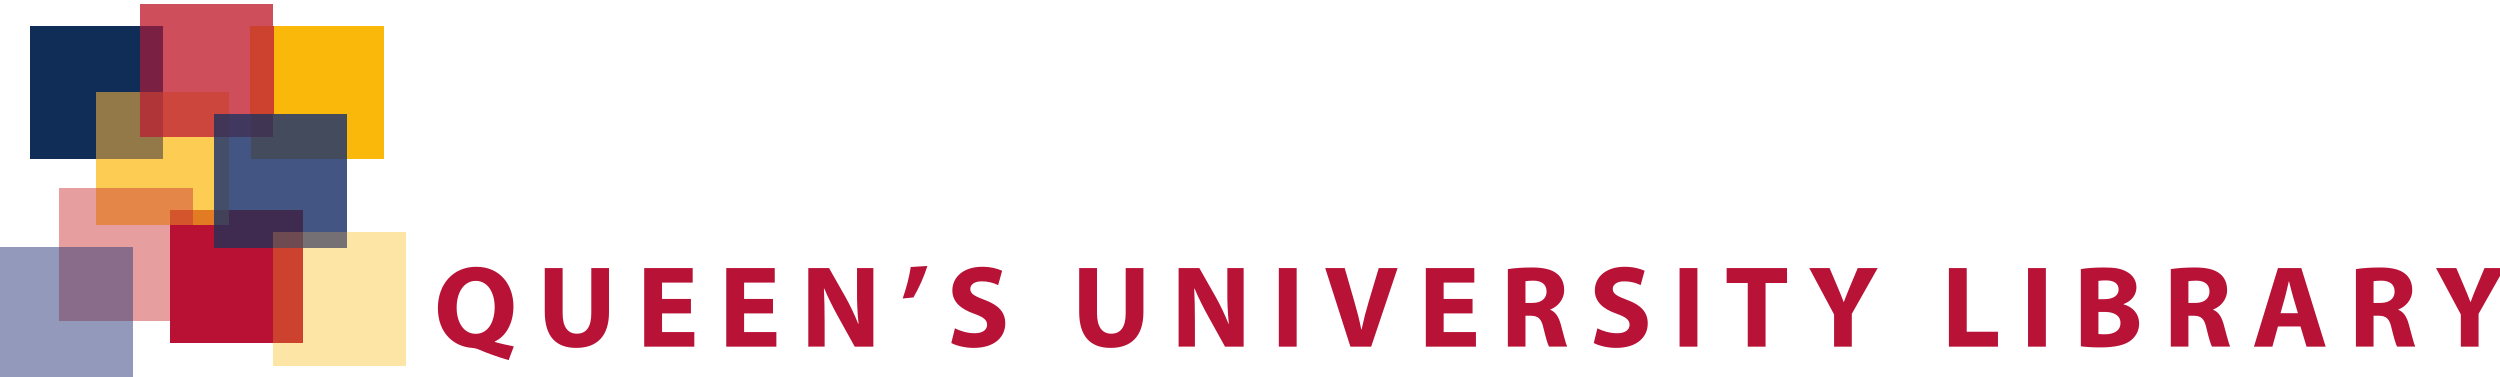
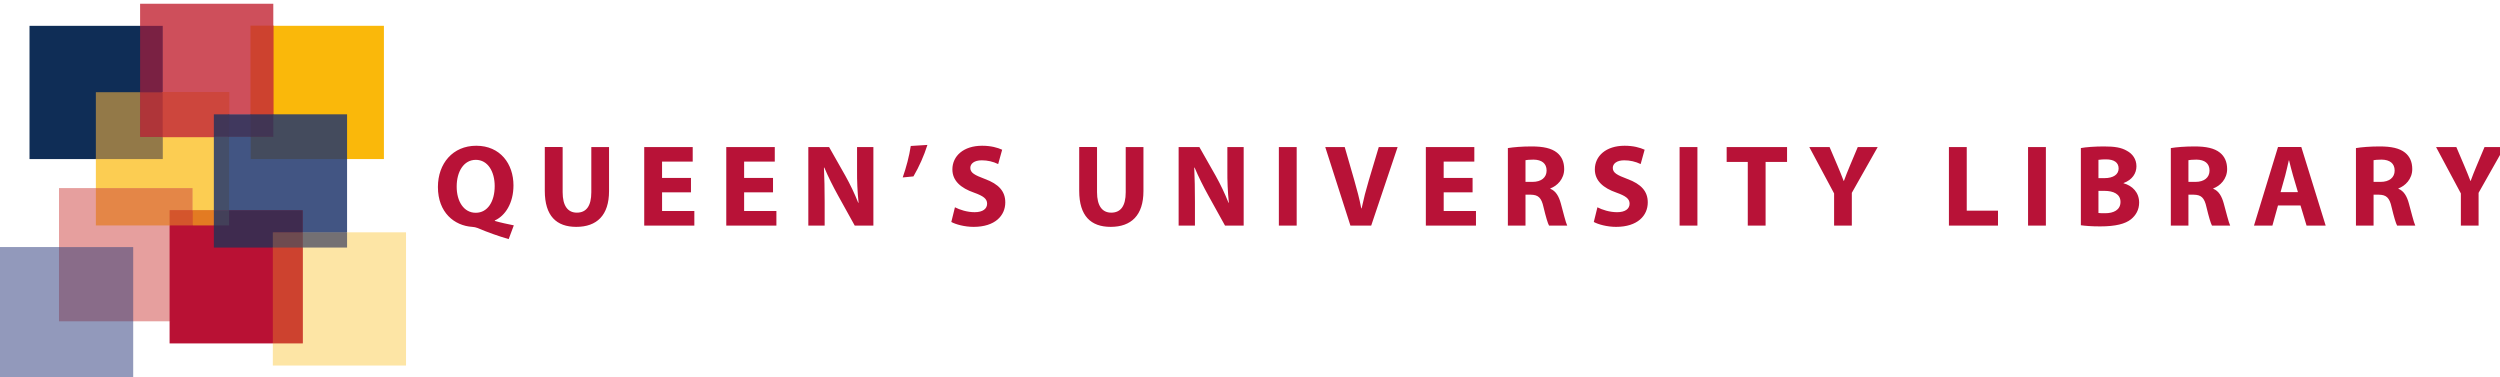
- <svg xmlns="http://www.w3.org/2000/svg" width="465" height="70" viewBox="0 0 122 18">
-   <g shape-rendering="crispEdges">
-     <path d="M12.234 7.568v-6.49h6.501V7.58h-6.5v-.006z" fill="#fab80a" />
-     <path d="M8.276 16.564v-6.49h6.5v6.502h-6.5v-.006z" fill="#b91134" />
-     <path d="M1.44 7.568v-6.49h6.5V7.58h-6.5v-.006z" fill="#0f2d56" />
-     <path d="M9.375 10.087V9.02H4.678V7.556h3.238v-1.08h2.544V10.1H9.375v-.006z" fill="#fccd52" />
-     <path d="M9.375 10.806v-.731h1.085v.743H9.375v-.006z" fill="#e37b22" />
-     <path d="M4.678 7.568v-3.25h2.183v2.158h1.08V7.58H4.677v-.006z" fill="#937948" />
-     <path d="M11.155 5.409V4.342H7.916v-3.24H6.837V0h6.5v1.103h-1.079V5.42h-1.103v-.006z" fill="#ce4f5b" />
-     <path d="M12.222 5.42V1.068h1.128v4.366h-1.128v-.006z" fill="#cd422f" />
-     <path d="M6.837 4.33V1.079H7.94v3.263H6.837v-.006z" fill="#7a2143" />
-     <path d="M7.904 6.5V4.306h3.287v1.127h-.72v1.08H7.905v-.007z" fill="#cd463d" />
-     <path d="M6.837 6.488v-2.17H7.94V6.5H6.837v-.006z" fill="#af3539" />
-     <path d="M14.753 11.167v-1.068h-3.598V6.476h1.103v1.08h4.679v3.623h-2.184v-.006z" fill="#425583" />
-     <path d="M12.234 7.568V6.476h1.08v-1.08h3.623V7.58h-4.703v-.006z" fill="#444b5d" />
-     <path d="M10.436 11.886v-1.092h.719v-.72h3.622v1.105h-1.44v.719h-2.901v-.006z" fill="#3f2b4f" />
-     <path d="M10.436 10.087v-3.61h.743v3.622h-.743v-.006z" fill="#444e69" />
-     <path d="M10.436 10.806v-.731h.743v.743h-.743v-.006z" fill="#434059" />
-     <path d="M11.155 5.397h1.103V6.5h-1.103z" fill="#40385e" />
-     <path d="M12.234 5.397h1.104V6.5h-1.104z" fill="#413554" />
-     <path d="M10.436 5.397h.743V6.5h-.743z" fill="#413657" />
-     <path d="M13.314 17.644v-1.092h1.439v-4.678h2.16v-.72h2.901v6.502h-6.5v-.006z" fill="#fde5a5" />
-     <path d="M13.314 16.564v-4.69h1.463v4.702h-1.463v-.006z" fill="#cd422f" />
-     <path d="M14.753 11.886v-.731h2.184v.743h-2.184v-.006z" fill="#747073" />
-     <path d="M13.314 11.886v-.731h1.463v.743h-1.463v-.006z" fill="#6e4b50" />
-     <path d="M6.477 15.485v-3.587H2.879V8.996h1.823v1.798H8.3v4.703H6.477v-.006z" fill="#e69f9e" />
-     <path d="M8.276 15.485v-4.69H9.4v4.702H8.276v-.006z" fill="#b91134" />
-     <path d="M4.678 10.806v-1.81h4.72v1.103H8.3v.72H4.678v-.007z" fill="#e48647" />
-     <path d="M8.276 10.806v-.731H9.4v.743H8.276v-.006z" fill="#d4552c" />
-     <path d="M0 18.363v-6.49h2.903v3.6H6.5v2.902H0v-.006z" fill="#9299bb" />
-     <path d="M2.879 15.485v-3.611H6.5v3.623H2.879v-.006z" fill="#896c89" />
+ <svg xmlns="http://www.w3.org/2000/svg" width="100%" height="100%" viewBox="0 0 465 70" version="1.1" xml:space="preserve" style="fill-rule:evenodd;clip-rule:evenodd;stroke-linejoin:round;stroke-miterlimit:2;">
+   <g>
+     <path d="M46.63,29.542L46.63,4.805L71.408,4.805L71.408,29.588L46.633,29.588L46.633,29.565L46.63,29.542Z" style="fill:rgb(250,184,10);fill-rule:nonzero;" />
+     <path d="M31.544,63.876L31.544,39.094L56.318,39.094L56.318,63.876L31.544,63.876Z" style="fill:rgb(185,17,52);fill-rule:nonzero;" />
+     <path d="M5.489,29.588L5.489,4.805L30.263,4.805L30.263,29.588L5.489,29.588Z" style="fill:rgb(15,45,86);fill-rule:nonzero;" />
+     <path d="M35.733,39.193L35.733,35.076L17.83,35.076L17.83,29.496L30.172,29.496L30.172,25.38L39.868,25.38L39.868,39.193L35.733,39.193Z" style="fill:rgb(252,205,82);fill-rule:nonzero;" />
+     <path d="M35.733,41.929L35.733,39.097L39.868,39.097L39.868,41.929L35.733,41.929Z" style="fill:rgb(227,123,34);fill-rule:nonzero;" />
+     <path d="M17.83,29.542L17.83,17.155L26.151,17.155L26.151,25.38L30.267,25.38L30.267,29.588L17.826,29.588L17.826,29.565L17.83,29.542Z" style="fill:rgb(147,121,72);fill-rule:nonzero;" />
+     <path d="M42.517,21.355L42.517,17.246L30.172,17.246L30.172,4.897L26.059,4.897L26.059,0.697L50.834,0.697L50.834,4.901L46.721,4.901L46.721,21.355L42.517,21.355Z" style="fill:rgb(206,79,91);fill-rule:nonzero;" />
+     <path d="M46.584,21.408L46.584,4.767L50.883,4.767L50.883,21.408L46.584,21.408Z" style="fill:rgb(205,66,47);fill-rule:nonzero;" />
+     <path d="M26.059,17.246L26.059,4.809L30.263,4.809L30.263,17.246L26.059,17.246Z" style="fill:rgb(122,33,67);fill-rule:nonzero;" />
+     <path d="M30.126,25.471L30.126,17.109L42.654,17.109L42.654,21.404L39.91,21.404L39.91,25.521L30.13,25.521L30.13,25.494L30.126,25.471Z" style="fill:rgb(205,70,61);fill-rule:nonzero;" />
+     <path d="M26.059,25.471L26.059,17.155L30.263,17.155L30.263,25.471L26.059,25.471Z" style="fill:rgb(175,53,57);fill-rule:nonzero;" />
+     <path d="M56.231,43.305L56.231,39.189L42.517,39.189L42.517,25.38L46.721,25.38L46.721,29.496L64.555,29.496L64.555,43.305L56.231,43.305Z" style="fill:rgb(66,85,131);fill-rule:nonzero;" />
+     <path d="M46.63,29.588L46.63,25.38L50.746,25.38L50.746,21.263L64.555,21.263L64.555,29.588L46.63,29.588Z" style="fill:rgb(68,75,93);fill-rule:nonzero;" />
+     <path d="M39.777,46.046L39.777,41.838L42.517,41.838L42.517,39.094L56.322,39.094L56.322,43.305L50.834,43.305L50.834,46.046L39.777,46.046Z" style="fill:rgb(63,43,79);fill-rule:nonzero;" />
+     <path d="M39.777,39.189L39.777,25.384L42.608,25.384L42.608,39.189L39.777,39.189Z" style="fill:rgb(68,78,105);fill-rule:nonzero;" />
+     <path d="M39.777,41.929L39.777,39.097L42.608,39.097L42.608,41.929L39.777,41.929Z" style="fill:rgb(67,64,89);fill-rule:nonzero;" />
+     <rect x="42.517" y="21.267" width="4.204" height="4.204" style="fill:rgb(64,56,94);fill-rule:nonzero;" />
+     <rect x="46.63" y="21.267" width="4.208" height="4.204" style="fill:rgb(65,53,84);fill-rule:nonzero;" />
+     <rect x="39.777" y="21.267" width="2.832" height="4.204" style="fill:rgb(65,54,87);fill-rule:nonzero;" />
+     <path d="M50.746,67.992L50.746,63.784L56.231,63.784L56.231,45.954L64.463,45.954L64.463,43.21L75.521,43.21L75.521,67.992L50.746,67.992Z" style="fill:rgb(253,229,165);fill-rule:nonzero;" />
+     <path d="M50.746,63.876L50.746,45.954L56.322,45.954L56.322,63.876L50.746,63.876Z" style="fill:rgb(205,66,47);fill-rule:nonzero;" />
+     <path d="M56.231,46.046L56.231,43.214L64.555,43.214L64.555,46.046L56.231,46.046Z" style="fill:rgb(116,112,115);fill-rule:nonzero;" />
+     <path d="M50.746,46.046L50.746,43.214L56.322,43.214L56.322,46.046L50.746,46.046Z" style="fill:rgb(110,75,80);fill-rule:nonzero;" />
+     <path d="M24.687,59.763L24.687,46.046L10.973,46.046L10.973,34.985L17.922,34.985L17.922,41.838L31.635,41.838L31.635,59.763L24.687,59.763Z" style="fill:rgb(230,159,158);fill-rule:nonzero;" />
+     <path d="M31.544,59.763L31.544,41.842L35.828,41.842L35.828,59.763L31.544,59.763Z" style="fill:rgb(185,17,52);fill-rule:nonzero;" />
+     <path d="M17.83,41.933L17.83,34.985L35.82,34.985L35.82,39.189L31.635,39.189L31.635,41.933L17.83,41.933Z" style="fill:rgb(228,134,71);fill-rule:nonzero;" />
+     <path d="M31.544,41.929L31.544,39.097L35.828,39.097L35.828,41.929L31.544,41.929Z" style="fill:rgb(212,85,44);fill-rule:nonzero;" />
+     <path d="M0,70.733L0,45.95L11.065,45.95L11.065,59.672L24.775,59.672L24.775,70.733L0,70.733Z" style="fill:rgb(146,153,187);fill-rule:nonzero;" />
+     <path d="M10.973,59.763L10.973,45.954L24.775,45.954L24.775,59.763L10.973,59.763Z" style="fill:rgb(137,108,137);fill-rule:nonzero;" />
  </g>
-   <g>
-     <path clip-path="url(#b)" d="M-250.178-9.108a13.271 13.271 0 0 1-1.513-.54.85.85 0 0 0-.267-.057c-.865-.057-1.673-.694-1.673-1.945 0-1.15.728-2.014 1.872-2.014 1.172 0 1.815.887 1.815 1.934 0 .87-.404 1.485-.91 1.712v.023c.295.086.625.154.927.216zm-1.604-1.285c.58 0 .922-.552.922-1.303 0-.7-.33-1.28-.922-1.28-.591 0-.933.58-.933 1.297-.005.728.347 1.286.928 1.286zm4.238-3.208v2.207c0 .66.25.995.694.995.455 0 .705-.318.705-.995v-2.207h.865v2.15c0 1.183-.597 1.746-1.599 1.746-.967 0-1.536-.534-1.536-1.757v-2.14zm6.262 2.212h-1.41v.91h1.575v.712h-2.446v-3.834h2.366v.71h-1.496v.797h1.411zm4.004 0h-1.41v.91h1.575v.712h-2.446v-3.834h2.367v.71h-1.496v.797h1.41zm1.723 1.622v-3.834h1.013l.796 1.405a11.133 11.133 0 0 1 .626 1.314h.017a14.26 14.26 0 0 1-.074-1.604v-1.115h.797v3.834h-.91l-.82-1.48c-.227-.409-.477-.904-.665-1.353l-.018.005c.023.506.035 1.047.035 1.672v1.155zm5.812-3.937a7.63 7.63 0 0 1-.682 1.536l-.524.051c.171-.489.319-1.035.393-1.536zm1.343 3.043c.233.12.591.24.961.24.398 0 .609-.166.609-.416 0-.239-.182-.375-.643-.54-.637-.222-1.052-.575-1.052-1.132 0-.654.546-1.155 1.45-1.155.432 0 .751.091.979.194l-.194.7a1.82 1.82 0 0 0-.802-.183c-.375 0-.558.17-.558.37 0 .244.217.353.711.54.678.25.996.603.996 1.144 0 .642-.495 1.194-1.547 1.194-.438 0-.87-.12-1.087-.239zm6.934-2.94v2.207c0 .66.25.995.694.995.456 0 .706-.318.706-.995v-2.207h.865v2.15c0 1.183-.598 1.746-1.599 1.746-.967 0-1.536-.534-1.536-1.757v-2.14zm3.982 3.834v-3.834h1.012l.797 1.405a11.133 11.133 0 0 1 .625 1.314h.017a14.262 14.262 0 0 1-.073-1.604v-1.115h.796v3.834h-.91l-.82-1.48c-.227-.409-.477-.904-.665-1.353l-.017.005c.023.506.034 1.047.034 1.672v1.155zm4.891-3.834h.87v3.834h-.87zm3.493 3.834l-1.229-3.834h.95l.467 1.62c.13.456.25.894.34 1.372h.018a16.777 16.777 0 0 1 .347-1.354l.49-1.638h.92l-1.29 3.834zm5.961-1.622h-1.41v.91h1.575v.712h-2.446v-3.834h2.366v.71h-1.496v.797h1.411zm1.723-2.161c.279-.046.694-.08 1.155-.08.568 0 .967.085 1.24.302.227.182.352.45.352.802 0 .49-.347.825-.676.944v.017c.267.108.415.364.512.717.119.432.238.933.312 1.08h-.887c-.063-.113-.154-.42-.268-.893-.102-.478-.267-.608-.62-.614h-.261v1.507h-.86v-3.782zm.859 1.65h.34c.433 0 .69-.217.69-.552 0-.353-.24-.53-.638-.535-.21 0-.33.017-.392.028zm3.51 1.24c.233.12.59.239.96.239.399 0 .61-.166.61-.416 0-.239-.183-.375-.644-.54-.637-.222-1.052-.575-1.052-1.132 0-.654.546-1.155 1.45-1.155.433 0 .752.091.98.194l-.194.7a1.82 1.82 0 0 0-.802-.183c-.375 0-.558.17-.558.37 0 .244.216.353.711.54.677.25.996.603.996 1.144 0 .642-.495 1.194-1.547 1.194-.439 0-.87-.12-1.087-.239zm4.01-2.941h.87v3.834h-.87zm3.327.728h-1.03v-.728h2.947v.728h-1.047v3.106h-.87zm4.213 3.106v-1.57l-1.211-2.264h.99l.392.921c.12.279.2.484.296.734h.011c.086-.239.177-.46.29-.734l.387-.921h.973l-1.263 2.235v1.599zm5.603-3.834h.87v3.106h1.525v.728h-2.395zm3.862 0h.87v3.834h-.87zm2.577.05c.227-.045.688-.079 1.12-.079.53 0 .854.051 1.132.216.268.143.46.404.46.751 0 .342-.198.66-.63.82v.01c.438.12.762.45.762.945 0 .347-.16.62-.398.813-.28.223-.746.347-1.508.347-.427 0-.745-.028-.938-.056zm.858 1.468h.285c.455 0 .7-.187.7-.472 0-.29-.222-.444-.615-.444a2.36 2.36 0 0 0-.37.023v.893zm0 1.701c.086.011.188.011.336.011.392 0 .74-.153.74-.551 0-.387-.348-.54-.78-.54h-.296zm3.533-3.168c.278-.046.694-.08 1.154-.08.569 0 .967.085 1.24.302.228.182.353.45.353.802 0 .49-.347.825-.677.944v.017c.268.108.415.364.512.717.12.432.24.933.313 1.08h-.888c-.062-.113-.153-.42-.267-.893-.102-.478-.267-.608-.62-.614h-.262v1.507h-.859v-3.782zm.858 1.65h.342c.432 0 .688-.217.688-.552 0-.353-.239-.53-.637-.535-.21 0-.33.017-.393.028zm4.371 1.149l-.273.984h-.899l1.172-3.835h1.138l1.189 3.835h-.933l-.296-.984zm.973-.649l-.24-.813c-.067-.228-.136-.512-.193-.74h-.011c-.057.228-.114.518-.176.74l-.228.813zm2.832-2.15c.279-.046.694-.08 1.155-.08.568 0 .967.085 1.24.302.227.182.352.45.352.802 0 .49-.347.825-.676.944v.017c.267.108.415.364.511.717.12.432.24.933.313 1.08h-.887c-.063-.113-.154-.42-.268-.893-.102-.478-.267-.608-.62-.614h-.261v1.507h-.86v-3.782zm.859 1.65h.341c.432 0 .688-.217.688-.552 0-.353-.239-.53-.637-.535-.21 0-.33.017-.392.028zm4.26 2.133v-1.57l-1.211-2.264h.99l.392.921c.12.279.199.484.296.734h.011c.085-.239.176-.46.29-.734l.387-.921h.973l-1.263 2.235v1.599z" fill="#b81237" transform="translate(275 26.5)" />
+   <g transform="matrix(1,0,0,1,1048.16,78.4916)">
+     <path d="M-953.547,-34.018C-955.509,-34.587 -957.435,-35.275 -959.314,-36.076C-959.639,-36.203 -959.983,-36.277 -960.332,-36.294C-963.629,-36.511 -966.708,-38.939 -966.708,-43.707C-966.708,-48.09 -963.934,-51.383 -959.573,-51.383C-955.106,-51.383 -952.655,-48.002 -952.655,-44.012C-952.655,-40.696 -954.195,-38.352 -956.124,-37.487L-956.124,-37.399C-954.999,-37.071 -953.742,-36.812 -952.591,-36.576L-953.547,-34.018ZM-959.661,-38.916C-957.45,-38.916 -956.147,-41.02 -956.147,-43.882C-956.147,-46.55 -957.405,-48.761 -959.661,-48.761C-961.913,-48.761 -963.217,-46.55 -963.217,-43.817C-963.236,-41.043 -961.894,-38.916 -959.68,-38.916L-959.661,-38.916ZM-943.508,-51.143L-943.508,-42.731C-943.508,-40.216 -942.555,-38.939 -940.863,-38.939C-939.128,-38.939 -938.176,-40.151 -938.176,-42.731L-938.176,-51.143L-934.879,-51.143L-934.879,-42.948C-934.879,-38.44 -937.154,-36.294 -940.973,-36.294C-944.659,-36.294 -946.828,-38.329 -946.828,-42.99L-946.828,-51.147L-943.508,-51.143ZM-919.64,-42.712L-925.015,-42.712L-925.015,-39.244L-919.012,-39.244L-919.012,-36.53L-928.334,-36.53L-928.334,-51.143L-919.316,-51.143L-919.316,-48.437L-925.018,-48.437L-925.018,-45.399L-919.64,-45.399L-919.64,-42.712ZM-904.379,-42.712L-909.753,-42.712L-909.753,-39.244L-903.75,-39.244L-903.75,-36.53L-913.073,-36.53L-913.073,-51.143L-904.051,-51.143L-904.051,-48.437L-909.753,-48.437L-909.753,-45.399L-904.379,-45.399L-904.379,-42.712ZM-897.812,-36.53L-897.812,-51.143L-893.951,-51.143L-890.917,-45.788C-890.013,-44.172 -889.216,-42.499 -888.531,-40.78L-888.466,-40.78C-888.675,-42.811 -888.769,-44.852 -888.748,-46.893L-888.748,-51.143L-885.711,-51.143L-885.711,-36.53L-889.179,-36.53L-892.305,-42.171C-893.17,-43.73 -894.123,-45.617 -894.839,-47.328L-894.908,-47.309C-894.82,-45.38 -894.774,-43.318 -894.774,-40.936L-894.774,-36.534L-897.812,-36.53ZM-875.66,-51.536C-876.308,-49.495 -877.18,-47.531 -878.259,-45.681L-880.256,-45.487C-879.605,-47.351 -879.041,-49.432 -878.759,-51.341L-875.66,-51.536ZM-870.541,-39.937C-869.653,-39.48 -868.288,-39.023 -866.878,-39.023C-865.361,-39.023 -864.557,-39.655 -864.557,-40.608C-864.557,-41.519 -865.251,-42.038 -867.008,-42.666C-869.436,-43.513 -871.017,-44.858 -871.017,-46.981C-871.017,-49.474 -868.936,-51.383 -865.491,-51.383C-863.844,-51.383 -862.628,-51.036 -861.759,-50.644L-862.499,-47.976C-863.451,-48.439 -864.497,-48.677 -865.556,-48.673C-866.985,-48.673 -867.682,-48.025 -867.682,-47.263C-867.682,-46.333 -866.855,-45.918 -864.972,-45.205C-862.388,-44.252 -861.176,-42.907 -861.176,-40.845C-861.176,-38.398 -863.063,-36.294 -867.073,-36.294C-868.742,-36.294 -870.389,-36.751 -871.216,-37.205L-870.541,-39.937ZM-844.112,-51.143L-844.112,-42.731C-844.112,-40.216 -843.159,-38.939 -841.467,-38.939C-839.729,-38.939 -838.776,-40.151 -838.776,-42.731L-838.776,-51.143L-835.479,-51.143L-835.479,-42.948C-835.479,-38.44 -837.758,-36.294 -841.574,-36.294C-845.259,-36.294 -847.428,-38.329 -847.428,-42.99L-847.428,-51.147L-844.112,-51.143ZM-828.935,-36.53L-828.935,-51.143L-825.078,-51.143L-822.04,-45.788C-821.138,-44.172 -820.342,-42.499 -819.658,-40.78L-819.593,-40.78C-819.8,-42.811 -819.893,-44.852 -819.871,-46.893L-819.871,-51.143L-816.837,-51.143L-816.837,-36.53L-820.306,-36.53L-823.431,-42.171C-824.296,-43.73 -825.249,-45.617 -825.966,-47.328L-826.031,-47.309C-825.943,-45.38 -825.901,-43.318 -825.901,-40.936L-825.901,-36.534L-828.935,-36.53ZM-810.293,-51.143L-806.977,-51.143L-806.977,-36.53L-810.293,-36.53L-810.293,-51.143ZM-796.98,-36.53L-801.664,-51.143L-798.043,-51.143L-796.263,-44.969C-795.767,-43.231 -795.31,-41.561 -794.967,-39.739L-794.898,-39.739C-794.529,-41.477 -794.088,-43.199 -793.576,-44.9L-791.708,-51.143L-788.202,-51.143L-793.118,-36.53L-796.98,-36.53ZM-774.259,-42.712L-779.633,-42.712L-779.633,-39.244L-773.63,-39.244L-773.63,-36.53L-782.953,-36.53L-782.953,-51.143L-773.935,-51.143L-773.935,-48.437L-779.637,-48.437L-779.637,-45.399L-774.259,-45.399L-774.259,-42.712ZM-767.692,-50.949C-766.629,-51.124 -765.047,-51.254 -763.29,-51.254C-761.125,-51.254 -759.604,-50.93 -758.564,-50.103C-757.698,-49.409 -757.222,-48.387 -757.222,-47.046C-757.222,-45.178 -758.545,-43.901 -759.799,-43.448L-759.799,-43.383C-758.781,-42.971 -758.217,-41.996 -757.847,-40.65C-757.394,-39.004 -756.94,-37.094 -756.658,-36.534L-760.039,-36.534C-760.279,-36.964 -760.626,-38.135 -761.06,-39.937C-761.449,-41.759 -762.078,-42.255 -763.423,-42.278L-764.418,-42.278L-764.418,-36.534L-767.696,-36.534L-767.696,-50.949L-767.692,-50.949ZM-764.418,-44.66L-763.122,-44.66C-761.472,-44.66 -760.492,-45.487 -760.492,-46.764C-760.492,-48.109 -761.407,-48.784 -762.924,-48.803C-763.724,-48.803 -764.182,-48.738 -764.418,-48.696L-764.418,-44.66ZM-751.04,-39.934C-750.152,-39.476 -748.791,-39.023 -747.381,-39.023C-745.86,-39.023 -745.056,-39.655 -745.056,-40.608C-745.056,-41.519 -745.753,-42.038 -747.51,-42.666C-749.938,-43.513 -751.52,-44.858 -751.52,-46.981C-751.52,-49.474 -749.439,-51.383 -745.993,-51.383C-744.343,-51.383 -743.127,-51.036 -742.258,-50.644L-742.998,-47.976C-743.95,-48.439 -744.996,-48.677 -746.054,-48.673C-747.484,-48.673 -748.181,-48.025 -748.181,-47.263C-748.181,-46.333 -747.358,-45.918 -745.471,-45.205C-742.891,-44.252 -741.675,-42.907 -741.675,-40.845C-741.675,-38.398 -743.562,-36.294 -747.571,-36.294C-749.245,-36.294 -750.887,-36.751 -751.714,-37.205L-751.04,-39.934ZM-735.756,-51.143L-732.44,-51.143L-732.44,-36.53L-735.756,-36.53L-735.756,-51.143ZM-723.075,-48.368L-727.001,-48.368L-727.001,-51.143L-715.768,-51.143L-715.768,-48.368L-719.759,-48.368L-719.759,-36.53L-723.075,-36.53L-723.075,-48.368ZM-707.017,-36.53L-707.017,-42.514L-711.633,-51.143L-707.86,-51.143L-706.365,-47.633C-705.908,-46.569 -705.603,-45.788 -705.237,-44.835L-705.195,-44.835C-704.868,-45.746 -704.521,-46.588 -704.09,-47.633L-702.615,-51.143L-698.906,-51.143L-703.72,-42.625L-703.72,-36.53L-707.017,-36.53ZM-685.662,-51.143L-682.346,-51.143L-682.346,-39.305L-676.533,-39.305L-676.533,-36.53L-685.662,-36.53L-685.662,-51.143ZM-670.942,-51.143L-667.626,-51.143L-667.626,-36.53L-670.942,-36.53L-670.942,-51.143ZM-661.119,-50.953C-660.254,-51.124 -658.497,-51.254 -656.851,-51.254C-654.831,-51.254 -653.596,-51.059 -652.536,-50.43C-651.515,-49.885 -650.783,-48.891 -650.783,-47.568C-650.783,-46.264 -651.537,-45.052 -653.184,-44.443L-653.184,-44.404C-651.515,-43.947 -650.28,-42.689 -650.28,-40.803C-650.28,-39.48 -650.889,-38.44 -651.797,-37.704C-652.864,-36.854 -654.64,-36.381 -657.544,-36.381C-659.172,-36.381 -660.384,-36.488 -661.119,-36.595L-661.119,-50.953ZM-657.849,-45.357L-656.763,-45.357C-655.029,-45.357 -654.095,-46.07 -654.095,-47.156C-654.095,-48.262 -654.941,-48.849 -656.439,-48.849C-656.911,-48.856 -657.382,-48.827 -657.849,-48.761L-657.849,-45.357ZM-657.849,-38.874C-657.521,-38.832 -657.133,-38.832 -656.569,-38.832C-655.074,-38.832 -653.748,-39.415 -653.748,-40.932C-653.748,-42.407 -655.074,-42.99 -656.721,-42.99L-657.849,-42.99L-657.849,-38.874ZM-644.383,-50.949C-643.324,-51.124 -641.738,-51.254 -639.985,-51.254C-637.816,-51.254 -636.299,-50.93 -635.259,-50.103C-634.39,-49.409 -633.913,-48.387 -633.913,-47.046C-633.913,-45.178 -635.236,-43.901 -636.494,-43.448L-636.494,-43.383C-635.472,-42.971 -634.912,-41.996 -634.542,-40.65C-634.085,-39.004 -633.627,-37.094 -633.349,-36.534L-636.734,-36.534C-636.97,-36.964 -637.317,-38.135 -637.751,-39.937C-638.14,-41.759 -638.769,-42.255 -640.114,-42.278L-641.113,-42.278L-641.113,-36.534L-644.387,-36.534L-644.387,-50.949L-644.383,-50.949ZM-641.113,-44.66L-639.81,-44.66C-638.163,-44.66 -637.187,-45.487 -637.187,-46.764C-637.187,-48.109 -638.098,-48.784 -639.615,-48.803C-640.416,-48.803 -640.873,-48.738 -641.113,-48.696L-641.113,-44.66ZM-624.453,-40.28L-625.494,-36.53L-628.92,-36.53L-624.453,-51.147L-620.116,-51.147L-615.584,-36.53L-619.14,-36.53L-620.268,-40.28L-624.453,-40.28ZM-620.745,-42.754L-621.659,-45.853C-621.915,-46.722 -622.178,-47.804 -622.395,-48.673L-622.437,-48.673C-622.654,-47.804 -622.871,-46.699 -623.108,-45.853L-623.977,-42.754L-620.745,-42.754ZM-609.95,-50.949C-608.887,-51.124 -607.305,-51.254 -605.548,-51.254C-603.383,-51.254 -601.862,-50.93 -600.822,-50.103C-599.957,-49.409 -599.48,-48.387 -599.48,-47.046C-599.48,-45.178 -600.803,-43.901 -602.057,-43.448L-602.057,-43.383C-601.039,-42.971 -600.475,-41.996 -600.109,-40.65C-599.652,-39.004 -599.194,-37.094 -598.916,-36.534L-602.297,-36.534C-602.537,-36.964 -602.884,-38.135 -603.318,-39.937C-603.707,-41.759 -604.336,-42.255 -605.682,-42.278L-606.676,-42.278L-606.676,-36.534L-609.954,-36.534L-609.954,-50.949L-609.95,-50.949ZM-606.676,-44.66L-605.377,-44.66C-603.73,-44.66 -602.754,-45.487 -602.754,-46.764C-602.754,-48.109 -603.665,-48.784 -605.182,-48.803C-605.983,-48.803 -606.44,-48.738 -606.676,-48.696L-606.676,-44.66ZM-590.439,-36.53L-590.439,-42.514L-595.055,-51.143L-591.282,-51.143L-589.788,-47.633C-589.33,-46.569 -589.029,-45.788 -588.66,-44.835L-588.618,-44.835C-588.294,-45.746 -587.947,-46.588 -587.512,-47.633L-586.037,-51.143L-582.329,-51.143L-587.143,-42.625L-587.143,-36.53L-590.439,-36.53Z" style="fill:rgb(184,18,55);fill-rule:nonzero;" />
  </g>
</svg>
